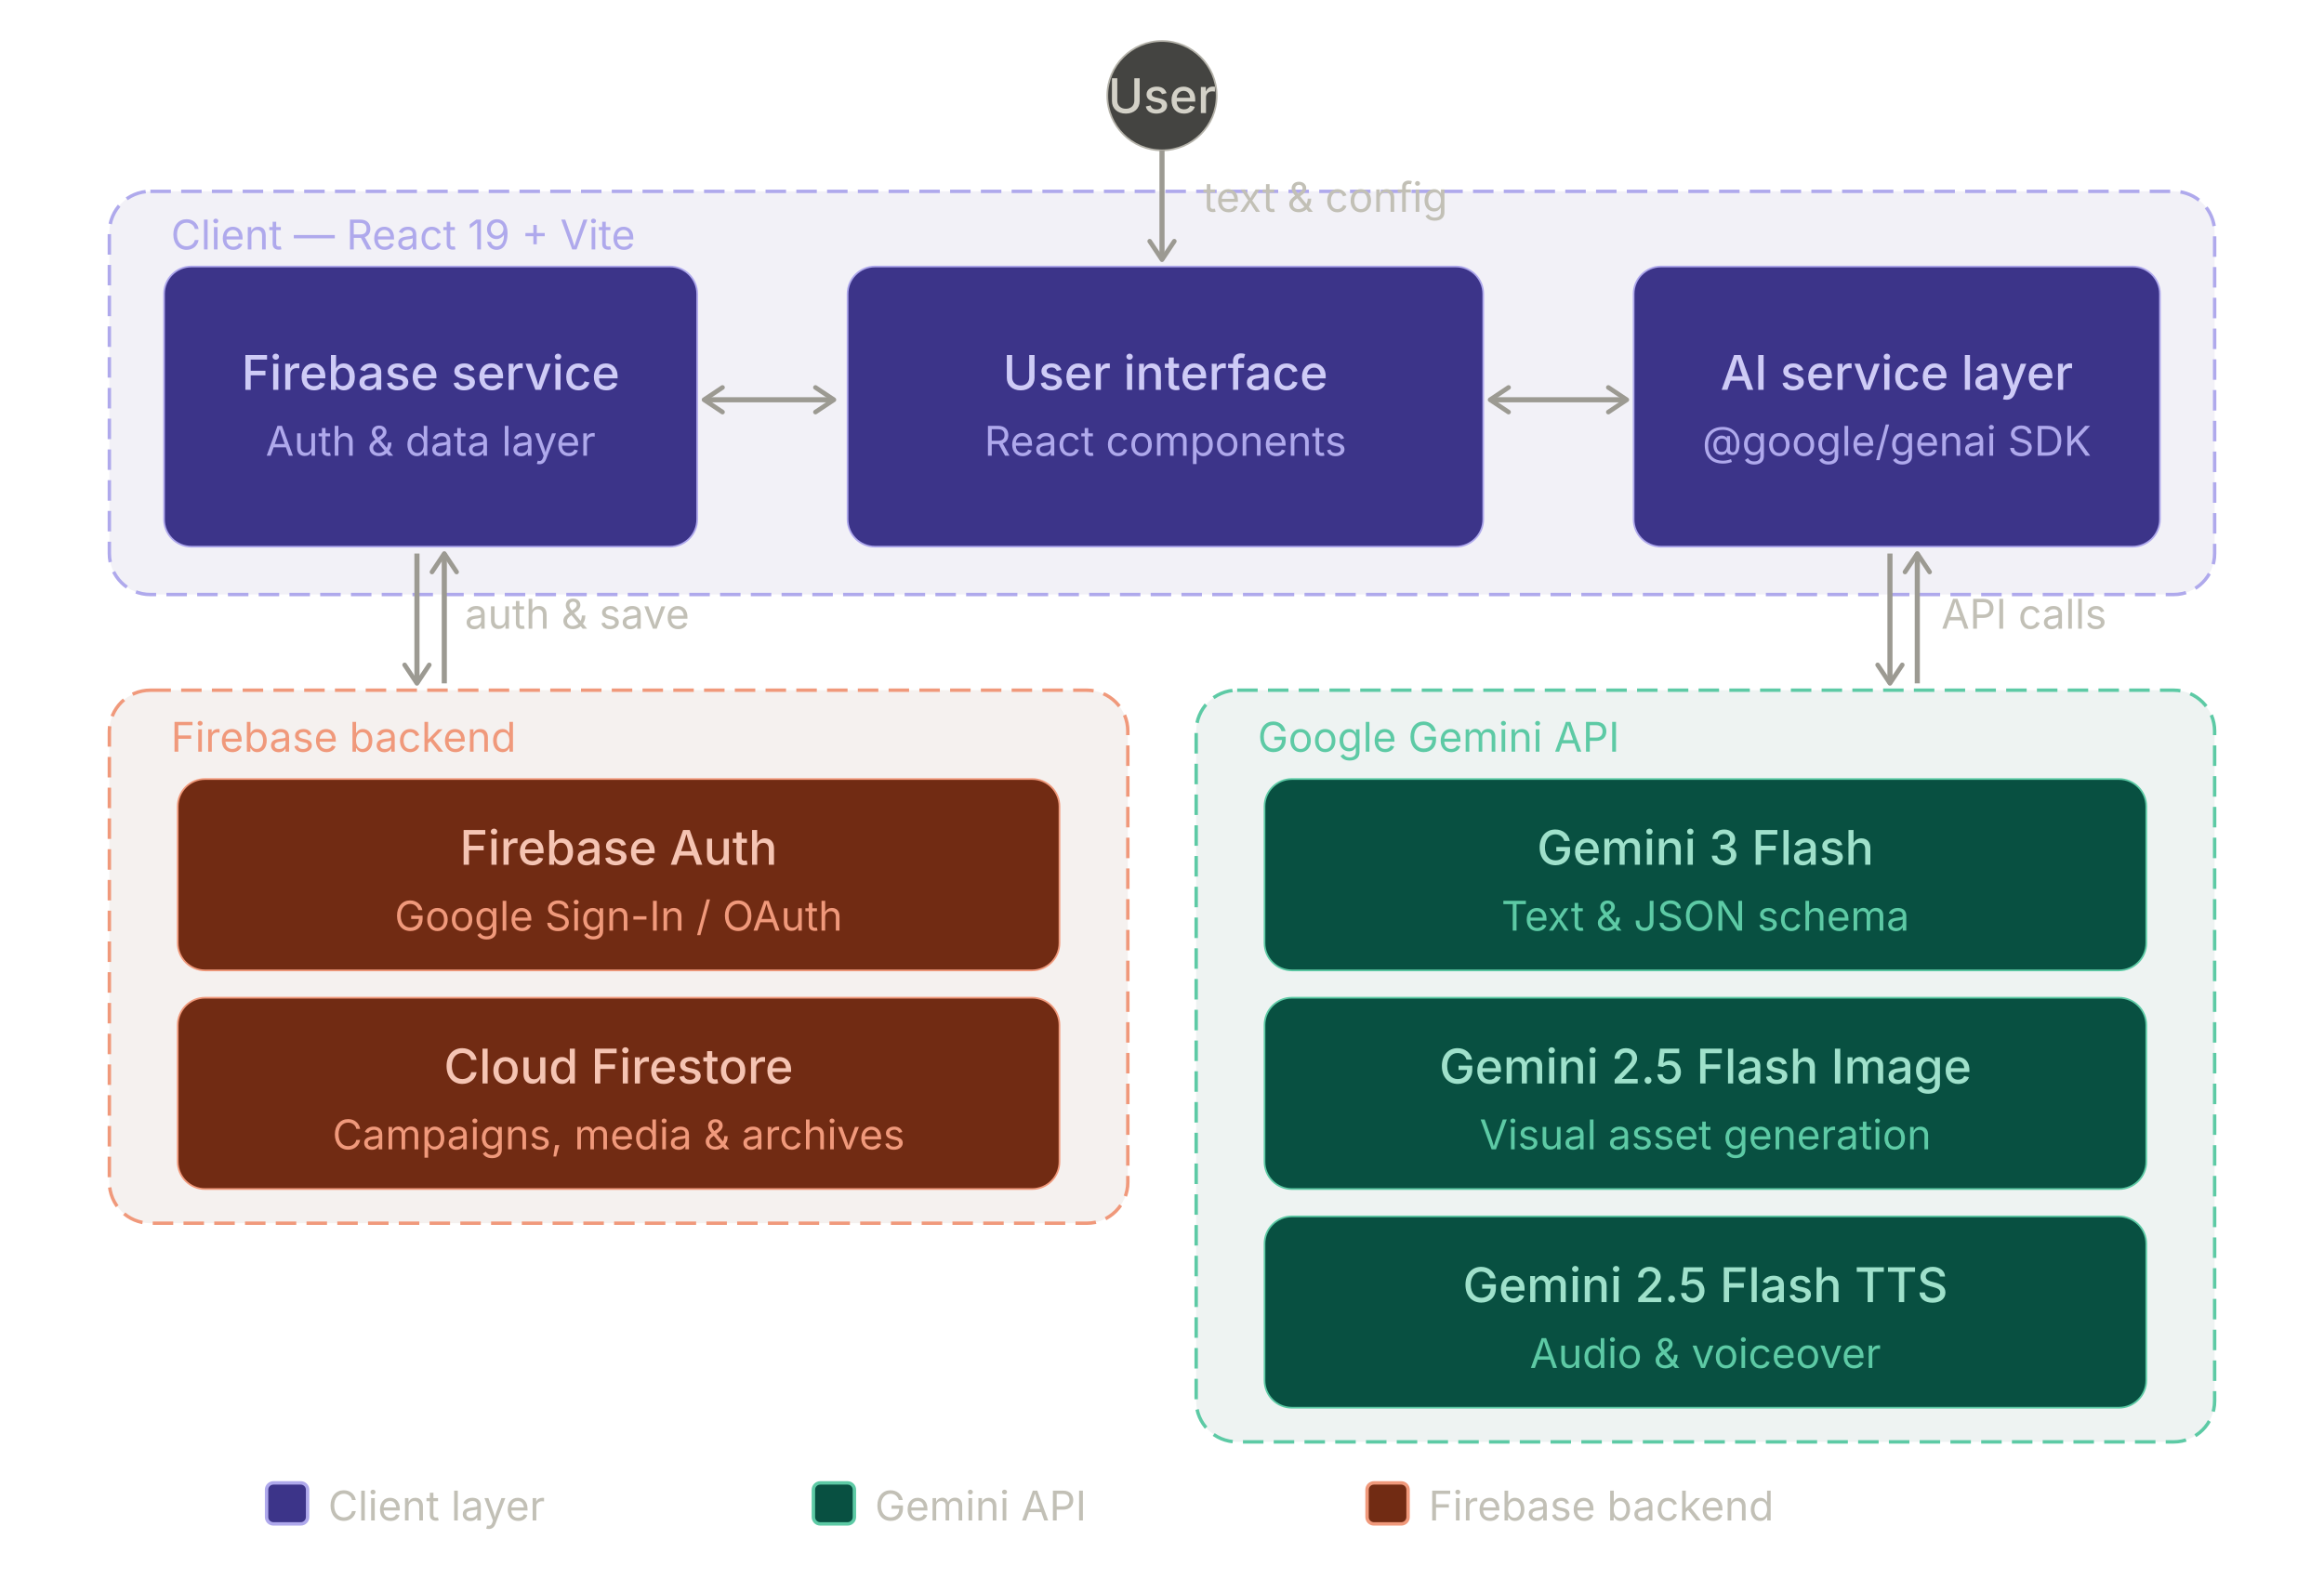
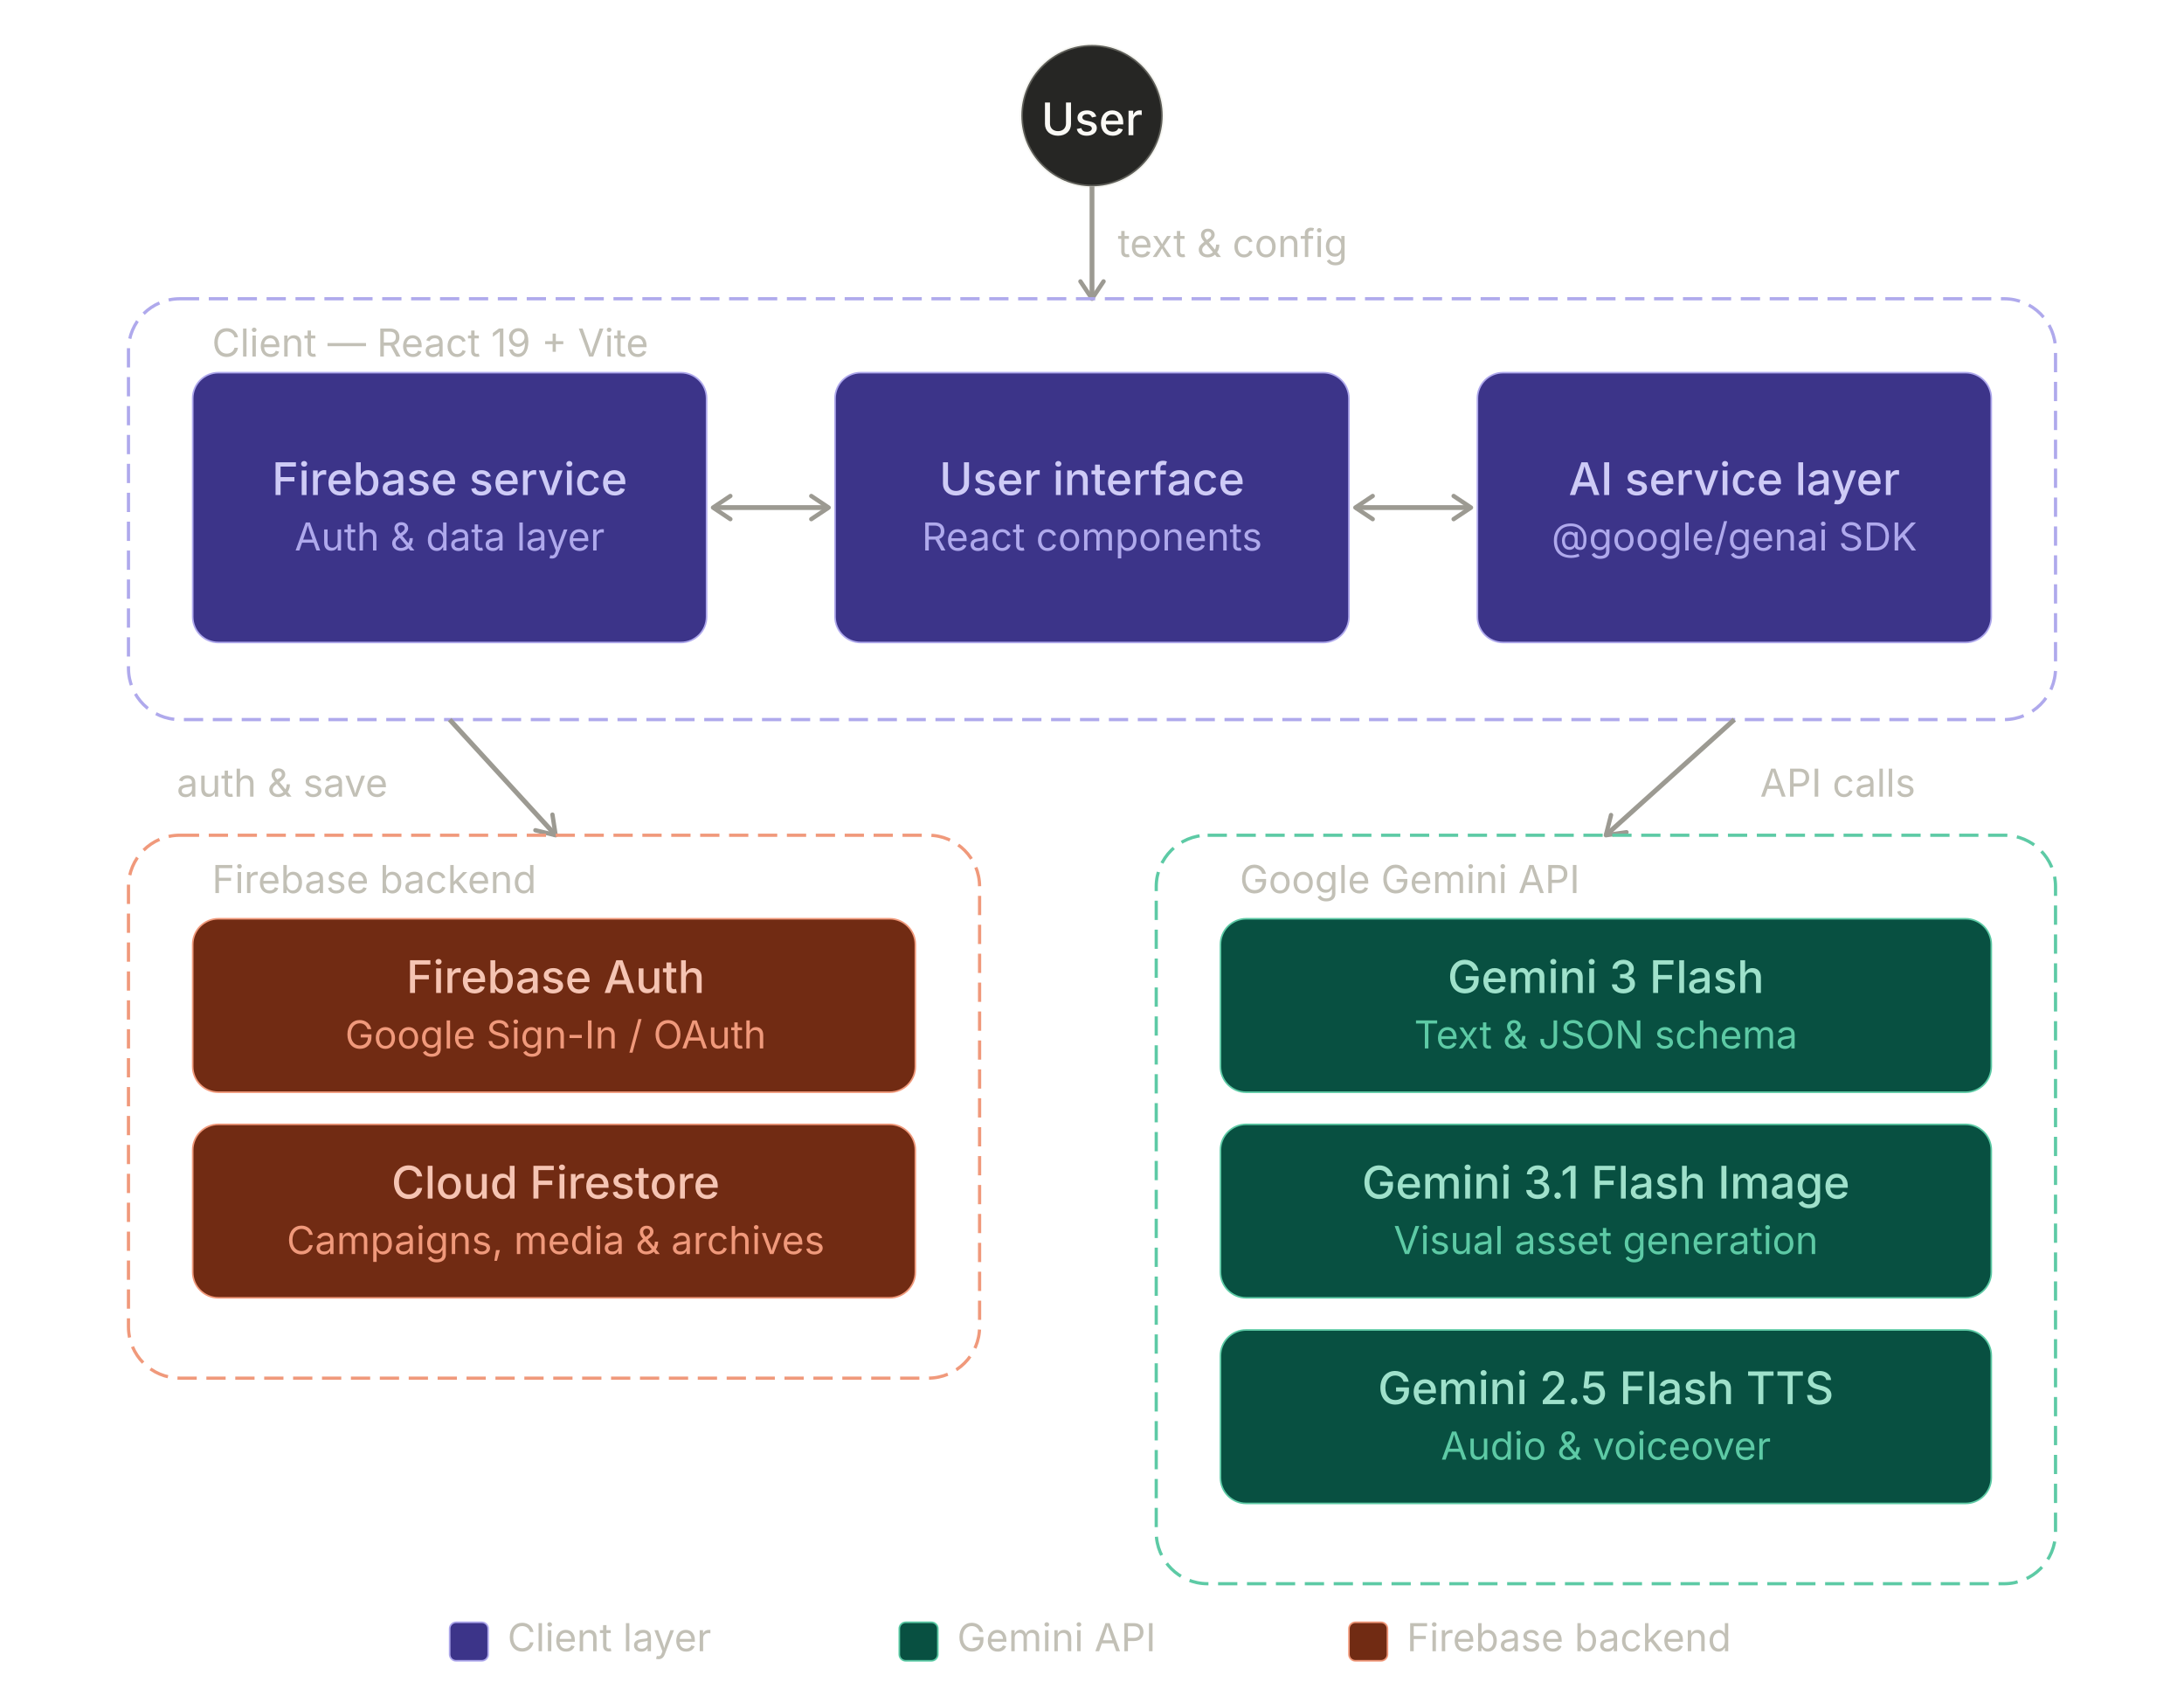
- <svg xmlns="http://www.w3.org/2000/svg" width="100%" viewBox="0 0 680 462">
+ <svg xmlns="http://www.w3.org/2000/svg" width="100%" viewBox="0 0 680 530">
  <defs>
    <marker id="arrow" viewBox="0 0 10 10" refX="8" refY="5" markerWidth="6" markerHeight="6" orient="auto-start-reverse">
      <path d="M2 1L8 5L2 9" fill="none" stroke="context-stroke" stroke-width="1.5" stroke-linecap="round" stroke-linejoin="round" />
    </marker>
  </defs>
+   <circle cx="340" cy="36" r="22" stroke-width="1" style="fill:rgb(38, 38, 36);stroke:rgba(222, 220, 209, 0.3);color:rgb(255, 255, 255);stroke-width:1px;stroke-linecap:butt;stroke-linejoin:miter;opacity:1;font-family:&quot;Anthropic Sans&quot;, -apple-system, BlinkMacSystemFont, &quot;Segoe UI&quot;, sans-serif;font-size:16px;font-weight:400;text-anchor:start;dominant-baseline:auto" />
+   <text x="340" y="37" text-anchor="middle" dominant-baseline="central" style="fill:rgb(250, 249, 245);stroke:none;color:rgb(255, 255, 255);stroke-width:1px;stroke-linecap:butt;stroke-linejoin:miter;opacity:1;font-family:&quot;Anthropic Sans&quot;, -apple-system, BlinkMacSystemFont, &quot;Segoe UI&quot;, sans-serif;font-size:14px;font-weight:500;text-anchor:middle;dominant-baseline:central">User</text>
+   <line x1="340" y1="58" x2="340" y2="93" marker-end="url(#arrow)" style="fill:none;stroke:rgb(156, 154, 146);color:rgb(255, 255, 255);stroke-width:1.5px;stroke-linecap:butt;stroke-linejoin:miter;opacity:1;font-family:&quot;Anthropic Sans&quot;, -apple-system, BlinkMacSystemFont, &quot;Segoe UI&quot;, sans-serif;font-size:16px;font-weight:400;text-anchor:start;dominant-baseline:auto" />
+   <text x="348" y="80" style="fill:rgb(194, 192, 182);stroke:none;color:rgb(255, 255, 255);stroke-width:1px;stroke-linecap:butt;stroke-linejoin:miter;opacity:1;font-family:&quot;Anthropic Sans&quot;, -apple-system, BlinkMacSystemFont, &quot;Segoe UI&quot;, sans-serif;font-size:12px;font-weight:400;text-anchor:start;dominant-baseline:auto">text &amp; config</text>
+   <rect x="40" y="93" width="600" height="131" rx="16" stroke-width="1" style="fill:none;stroke:rgb(175, 169, 236);color:rgb(255, 255, 255);stroke-width:1px;stroke-dasharray:6px, 3px;stroke-linecap:butt;stroke-linejoin:miter;opacity:1;font-family:&quot;Anthropic Sans&quot;, -apple-system, BlinkMacSystemFont, &quot;Segoe UI&quot;, sans-serif;font-size:16px;font-weight:400;text-anchor:start;dominant-baseline:auto" />
+   <text x="66" y="111" style="fill:rgb(194, 192, 182);stroke:none;color:rgb(255, 255, 255);stroke-width:1px;stroke-linecap:butt;stroke-linejoin:miter;opacity:1;font-family:&quot;Anthropic Sans&quot;, -apple-system, BlinkMacSystemFont, &quot;Segoe UI&quot;, sans-serif;font-size:12px;font-weight:400;text-anchor:start;dominant-baseline:auto">Client — React 19 + Vite</text>
  <g style="fill:rgb(0, 0, 0);stroke:none;color:rgb(255, 255, 255);stroke-width:1px;stroke-linecap:butt;stroke-linejoin:miter;opacity:1;font-family:&quot;Anthropic Sans&quot;, -apple-system, BlinkMacSystemFont, &quot;Segoe UI&quot;, sans-serif;font-size:16px;font-weight:400;text-anchor:start;dominant-baseline:auto">
-     <circle cx="340" cy="28" r="16" stroke-width="0.5" style="fill:rgb(68, 68, 65);stroke:rgb(180, 178, 169);color:rgb(255, 255, 255);stroke-width:0.5px;stroke-linecap:butt;stroke-linejoin:miter;opacity:1;font-family:&quot;Anthropic Sans&quot;, -apple-system, BlinkMacSystemFont, &quot;Segoe UI&quot;, sans-serif;font-size:16px;font-weight:400;text-anchor:start;dominant-baseline:auto" />
-     <text x="340" y="28" text-anchor="middle" dominant-baseline="central" style="fill:rgb(211, 209, 199);stroke:none;color:rgb(255, 255, 255);stroke-width:1px;stroke-linecap:butt;stroke-linejoin:miter;opacity:1;font-family:&quot;Anthropic Sans&quot;, -apple-system, BlinkMacSystemFont, &quot;Segoe UI&quot;, sans-serif;font-size:14px;font-weight:500;text-anchor:middle;dominant-baseline:central">User</text>
+     <rect x="60" y="116" width="160" height="84" rx="8" stroke-width="0.5" style="fill:rgb(60, 52, 137);stroke:rgb(175, 169, 236);color:rgb(255, 255, 255);stroke-width:0.5px;stroke-linecap:butt;stroke-linejoin:miter;opacity:1;font-family:&quot;Anthropic Sans&quot;, -apple-system, BlinkMacSystemFont, &quot;Segoe UI&quot;, sans-serif;font-size:16px;font-weight:400;text-anchor:start;dominant-baseline:auto" />
+     <text x="140" y="149" text-anchor="middle" dominant-baseline="central" style="fill:rgb(206, 203, 246);stroke:none;color:rgb(255, 255, 255);stroke-width:1px;stroke-linecap:butt;stroke-linejoin:miter;opacity:1;font-family:&quot;Anthropic Sans&quot;, -apple-system, BlinkMacSystemFont, &quot;Segoe UI&quot;, sans-serif;font-size:14px;font-weight:500;text-anchor:middle;dominant-baseline:central">Firebase service</text>
+     <text x="140" y="167" text-anchor="middle" dominant-baseline="central" style="fill:rgb(175, 169, 236);stroke:none;color:rgb(255, 255, 255);stroke-width:1px;stroke-linecap:butt;stroke-linejoin:miter;opacity:1;font-family:&quot;Anthropic Sans&quot;, -apple-system, BlinkMacSystemFont, &quot;Segoe UI&quot;, sans-serif;font-size:12px;font-weight:400;text-anchor:middle;dominant-baseline:central">Auth &amp; data layer</text>
  </g>
  <g style="fill:rgb(0, 0, 0);stroke:none;color:rgb(255, 255, 255);stroke-width:1px;stroke-linecap:butt;stroke-linejoin:miter;opacity:1;font-family:&quot;Anthropic Sans&quot;, -apple-system, BlinkMacSystemFont, &quot;Segoe UI&quot;, sans-serif;font-size:16px;font-weight:400;text-anchor:start;dominant-baseline:auto">
-     <rect x="32" y="56" width="616" height="118" rx="12" stroke-dasharray="6 3" stroke-width="1" fill-opacity="0.07" style="fill:rgb(60, 52, 137);stroke:rgb(175, 169, 236);color:rgb(255, 255, 255);stroke-width:1px;stroke-dasharray:6px, 3px;stroke-linecap:butt;stroke-linejoin:miter;opacity:1;font-family:&quot;Anthropic Sans&quot;, -apple-system, BlinkMacSystemFont, &quot;Segoe UI&quot;, sans-serif;font-size:16px;font-weight:400;text-anchor:start;dominant-baseline:auto" />
-     <text x="50" y="73" style="fill:rgb(175, 169, 236);stroke:none;color:rgb(255, 255, 255);stroke-width:1px;stroke-linecap:butt;stroke-linejoin:miter;opacity:1;font-family:&quot;Anthropic Sans&quot;, -apple-system, BlinkMacSystemFont, &quot;Segoe UI&quot;, sans-serif;font-size:12px;font-weight:400;text-anchor:start;dominant-baseline:auto">Client — React 19 + Vite</text>
+     <rect x="260" y="116" width="160" height="84" rx="8" stroke-width="0.5" style="fill:rgb(60, 52, 137);stroke:rgb(175, 169, 236);color:rgb(255, 255, 255);stroke-width:0.5px;stroke-linecap:butt;stroke-linejoin:miter;opacity:1;font-family:&quot;Anthropic Sans&quot;, -apple-system, BlinkMacSystemFont, &quot;Segoe UI&quot;, sans-serif;font-size:16px;font-weight:400;text-anchor:start;dominant-baseline:auto" />
+     <text x="340" y="149" text-anchor="middle" dominant-baseline="central" style="fill:rgb(206, 203, 246);stroke:none;color:rgb(255, 255, 255);stroke-width:1px;stroke-linecap:butt;stroke-linejoin:miter;opacity:1;font-family:&quot;Anthropic Sans&quot;, -apple-system, BlinkMacSystemFont, &quot;Segoe UI&quot;, sans-serif;font-size:14px;font-weight:500;text-anchor:middle;dominant-baseline:central">User interface</text>
+     <text x="340" y="167" text-anchor="middle" dominant-baseline="central" style="fill:rgb(175, 169, 236);stroke:none;color:rgb(255, 255, 255);stroke-width:1px;stroke-linecap:butt;stroke-linejoin:miter;opacity:1;font-family:&quot;Anthropic Sans&quot;, -apple-system, BlinkMacSystemFont, &quot;Segoe UI&quot;, sans-serif;font-size:12px;font-weight:400;text-anchor:middle;dominant-baseline:central">React components</text>
  </g>
  <g style="fill:rgb(0, 0, 0);stroke:none;color:rgb(255, 255, 255);stroke-width:1px;stroke-linecap:butt;stroke-linejoin:miter;opacity:1;font-family:&quot;Anthropic Sans&quot;, -apple-system, BlinkMacSystemFont, &quot;Segoe UI&quot;, sans-serif;font-size:16px;font-weight:400;text-anchor:start;dominant-baseline:auto">
-     <rect x="48" y="78" width="156" height="82" rx="8" stroke-width="0.5" style="fill:rgb(60, 52, 137);stroke:rgb(175, 169, 236);color:rgb(255, 255, 255);stroke-width:0.5px;stroke-linecap:butt;stroke-linejoin:miter;opacity:1;font-family:&quot;Anthropic Sans&quot;, -apple-system, BlinkMacSystemFont, &quot;Segoe UI&quot;, sans-serif;font-size:16px;font-weight:400;text-anchor:start;dominant-baseline:auto" />
-     <text x="126" y="109" text-anchor="middle" dominant-baseline="central" style="fill:rgb(206, 203, 246);stroke:none;color:rgb(255, 255, 255);stroke-width:1px;stroke-linecap:butt;stroke-linejoin:miter;opacity:1;font-family:&quot;Anthropic Sans&quot;, -apple-system, BlinkMacSystemFont, &quot;Segoe UI&quot;, sans-serif;font-size:14px;font-weight:500;text-anchor:middle;dominant-baseline:central">Firebase service</text>
-     <text x="126" y="129" text-anchor="middle" dominant-baseline="central" style="fill:rgb(175, 169, 236);stroke:none;color:rgb(255, 255, 255);stroke-width:1px;stroke-linecap:butt;stroke-linejoin:miter;opacity:1;font-family:&quot;Anthropic Sans&quot;, -apple-system, BlinkMacSystemFont, &quot;Segoe UI&quot;, sans-serif;font-size:12px;font-weight:400;text-anchor:middle;dominant-baseline:central">Auth &amp; data layer</text>
+     <rect x="460" y="116" width="160" height="84" rx="8" stroke-width="0.5" style="fill:rgb(60, 52, 137);stroke:rgb(175, 169, 236);color:rgb(255, 255, 255);stroke-width:0.5px;stroke-linecap:butt;stroke-linejoin:miter;opacity:1;font-family:&quot;Anthropic Sans&quot;, -apple-system, BlinkMacSystemFont, &quot;Segoe UI&quot;, sans-serif;font-size:16px;font-weight:400;text-anchor:start;dominant-baseline:auto" />
+     <text x="540" y="149" text-anchor="middle" dominant-baseline="central" style="fill:rgb(206, 203, 246);stroke:none;color:rgb(255, 255, 255);stroke-width:1px;stroke-linecap:butt;stroke-linejoin:miter;opacity:1;font-family:&quot;Anthropic Sans&quot;, -apple-system, BlinkMacSystemFont, &quot;Segoe UI&quot;, sans-serif;font-size:14px;font-weight:500;text-anchor:middle;dominant-baseline:central">AI service layer</text>
+     <text x="540" y="167" text-anchor="middle" dominant-baseline="central" style="fill:rgb(175, 169, 236);stroke:none;color:rgb(255, 255, 255);stroke-width:1px;stroke-linecap:butt;stroke-linejoin:miter;opacity:1;font-family:&quot;Anthropic Sans&quot;, -apple-system, BlinkMacSystemFont, &quot;Segoe UI&quot;, sans-serif;font-size:12px;font-weight:400;text-anchor:middle;dominant-baseline:central">@google/genai SDK</text>
+   </g>
+   <line x1="222" y1="158" x2="258" y2="158" marker-end="url(#arrow)" marker-start="url(#arrow)" style="fill:none;stroke:rgb(156, 154, 146);color:rgb(255, 255, 255);stroke-width:1.5px;stroke-linecap:butt;stroke-linejoin:miter;opacity:1;font-family:&quot;Anthropic Sans&quot;, -apple-system, BlinkMacSystemFont, &quot;Segoe UI&quot;, sans-serif;font-size:16px;font-weight:400;text-anchor:start;dominant-baseline:auto" />
+   <line x1="422" y1="158" x2="458" y2="158" marker-end="url(#arrow)" marker-start="url(#arrow)" style="fill:none;stroke:rgb(156, 154, 146);color:rgb(255, 255, 255);stroke-width:1.5px;stroke-linecap:butt;stroke-linejoin:miter;opacity:1;font-family:&quot;Anthropic Sans&quot;, -apple-system, BlinkMacSystemFont, &quot;Segoe UI&quot;, sans-serif;font-size:16px;font-weight:400;text-anchor:start;dominant-baseline:auto" />
+   <line x1="140" y1="224" x2="173" y2="260" marker-end="url(#arrow)" style="fill:none;stroke:rgb(156, 154, 146);color:rgb(255, 255, 255);stroke-width:1.5px;stroke-linecap:butt;stroke-linejoin:miter;opacity:1;font-family:&quot;Anthropic Sans&quot;, -apple-system, BlinkMacSystemFont, &quot;Segoe UI&quot;, sans-serif;font-size:16px;font-weight:400;text-anchor:start;dominant-baseline:auto" />
+   <text x="55" y="248" style="fill:rgb(194, 192, 182);stroke:none;color:rgb(255, 255, 255);stroke-width:1px;stroke-linecap:butt;stroke-linejoin:miter;opacity:1;font-family:&quot;Anthropic Sans&quot;, -apple-system, BlinkMacSystemFont, &quot;Segoe UI&quot;, sans-serif;font-size:12px;font-weight:400;text-anchor:start;dominant-baseline:auto">auth &amp; save</text>
+   <line x1="540" y1="224" x2="500" y2="260" marker-end="url(#arrow)" style="fill:none;stroke:rgb(156, 154, 146);color:rgb(255, 255, 255);stroke-width:1.5px;stroke-linecap:butt;stroke-linejoin:miter;opacity:1;font-family:&quot;Anthropic Sans&quot;, -apple-system, BlinkMacSystemFont, &quot;Segoe UI&quot;, sans-serif;font-size:16px;font-weight:400;text-anchor:start;dominant-baseline:auto" />
+   <text x="548" y="248" style="fill:rgb(194, 192, 182);stroke:none;color:rgb(255, 255, 255);stroke-width:1px;stroke-linecap:butt;stroke-linejoin:miter;opacity:1;font-family:&quot;Anthropic Sans&quot;, -apple-system, BlinkMacSystemFont, &quot;Segoe UI&quot;, sans-serif;font-size:12px;font-weight:400;text-anchor:start;dominant-baseline:auto">API calls</text>
+   <rect x="40" y="260" width="265" height="169" rx="16" stroke-width="1" style="fill:none;stroke:rgb(240, 153, 123);color:rgb(255, 255, 255);stroke-width:1px;stroke-dasharray:6px, 3px;stroke-linecap:butt;stroke-linejoin:miter;opacity:1;font-family:&quot;Anthropic Sans&quot;, -apple-system, BlinkMacSystemFont, &quot;Segoe UI&quot;, sans-serif;font-size:16px;font-weight:400;text-anchor:start;dominant-baseline:auto" />
+   <text x="66" y="278" style="fill:rgb(194, 192, 182);stroke:none;color:rgb(255, 255, 255);stroke-width:1px;stroke-linecap:butt;stroke-linejoin:miter;opacity:1;font-family:&quot;Anthropic Sans&quot;, -apple-system, BlinkMacSystemFont, &quot;Segoe UI&quot;, sans-serif;font-size:12px;font-weight:400;text-anchor:start;dominant-baseline:auto">Firebase backend</text>
+   <g style="fill:rgb(0, 0, 0);stroke:none;color:rgb(255, 255, 255);stroke-width:1px;stroke-linecap:butt;stroke-linejoin:miter;opacity:1;font-family:&quot;Anthropic Sans&quot;, -apple-system, BlinkMacSystemFont, &quot;Segoe UI&quot;, sans-serif;font-size:16px;font-weight:400;text-anchor:start;dominant-baseline:auto">
+     <rect x="60" y="286" width="225" height="54" rx="8" stroke-width="0.5" style="fill:rgb(113, 43, 19);stroke:rgb(240, 153, 123);color:rgb(255, 255, 255);stroke-width:0.5px;stroke-linecap:butt;stroke-linejoin:miter;opacity:1;font-family:&quot;Anthropic Sans&quot;, -apple-system, BlinkMacSystemFont, &quot;Segoe UI&quot;, sans-serif;font-size:16px;font-weight:400;text-anchor:start;dominant-baseline:auto" />
+     <text x="173" y="304" text-anchor="middle" dominant-baseline="central" style="fill:rgb(245, 196, 179);stroke:none;color:rgb(255, 255, 255);stroke-width:1px;stroke-linecap:butt;stroke-linejoin:miter;opacity:1;font-family:&quot;Anthropic Sans&quot;, -apple-system, BlinkMacSystemFont, &quot;Segoe UI&quot;, sans-serif;font-size:14px;font-weight:500;text-anchor:middle;dominant-baseline:central">Firebase Auth</text>
+     <text x="173" y="322" text-anchor="middle" dominant-baseline="central" style="fill:rgb(240, 153, 123);stroke:none;color:rgb(255, 255, 255);stroke-width:1px;stroke-linecap:butt;stroke-linejoin:miter;opacity:1;font-family:&quot;Anthropic Sans&quot;, -apple-system, BlinkMacSystemFont, &quot;Segoe UI&quot;, sans-serif;font-size:12px;font-weight:400;text-anchor:middle;dominant-baseline:central">Google Sign-In / OAuth</text>
  </g>
  <g style="fill:rgb(0, 0, 0);stroke:none;color:rgb(255, 255, 255);stroke-width:1px;stroke-linecap:butt;stroke-linejoin:miter;opacity:1;font-family:&quot;Anthropic Sans&quot;, -apple-system, BlinkMacSystemFont, &quot;Segoe UI&quot;, sans-serif;font-size:16px;font-weight:400;text-anchor:start;dominant-baseline:auto">
-     <rect x="248" y="78" width="186" height="82" rx="8" stroke-width="0.5" style="fill:rgb(60, 52, 137);stroke:rgb(175, 169, 236);color:rgb(255, 255, 255);stroke-width:0.5px;stroke-linecap:butt;stroke-linejoin:miter;opacity:1;font-family:&quot;Anthropic Sans&quot;, -apple-system, BlinkMacSystemFont, &quot;Segoe UI&quot;, sans-serif;font-size:16px;font-weight:400;text-anchor:start;dominant-baseline:auto" />
-     <text x="341" y="109" text-anchor="middle" dominant-baseline="central" style="fill:rgb(206, 203, 246);stroke:none;color:rgb(255, 255, 255);stroke-width:1px;stroke-linecap:butt;stroke-linejoin:miter;opacity:1;font-family:&quot;Anthropic Sans&quot;, -apple-system, BlinkMacSystemFont, &quot;Segoe UI&quot;, sans-serif;font-size:14px;font-weight:500;text-anchor:middle;dominant-baseline:central">User interface</text>
-     <text x="341" y="129" text-anchor="middle" dominant-baseline="central" style="fill:rgb(175, 169, 236);stroke:none;color:rgb(255, 255, 255);stroke-width:1px;stroke-linecap:butt;stroke-linejoin:miter;opacity:1;font-family:&quot;Anthropic Sans&quot;, -apple-system, BlinkMacSystemFont, &quot;Segoe UI&quot;, sans-serif;font-size:12px;font-weight:400;text-anchor:middle;dominant-baseline:central">React components</text>
+     <rect x="60" y="350" width="225" height="54" rx="8" stroke-width="0.5" style="fill:rgb(113, 43, 19);stroke:rgb(240, 153, 123);color:rgb(255, 255, 255);stroke-width:0.5px;stroke-linecap:butt;stroke-linejoin:miter;opacity:1;font-family:&quot;Anthropic Sans&quot;, -apple-system, BlinkMacSystemFont, &quot;Segoe UI&quot;, sans-serif;font-size:16px;font-weight:400;text-anchor:start;dominant-baseline:auto" />
+     <text x="173" y="368" text-anchor="middle" dominant-baseline="central" style="fill:rgb(245, 196, 179);stroke:none;color:rgb(255, 255, 255);stroke-width:1px;stroke-linecap:butt;stroke-linejoin:miter;opacity:1;font-family:&quot;Anthropic Sans&quot;, -apple-system, BlinkMacSystemFont, &quot;Segoe UI&quot;, sans-serif;font-size:14px;font-weight:500;text-anchor:middle;dominant-baseline:central">Cloud Firestore</text>
+     <text x="173" y="386" text-anchor="middle" dominant-baseline="central" style="fill:rgb(240, 153, 123);stroke:none;color:rgb(255, 255, 255);stroke-width:1px;stroke-linecap:butt;stroke-linejoin:miter;opacity:1;font-family:&quot;Anthropic Sans&quot;, -apple-system, BlinkMacSystemFont, &quot;Segoe UI&quot;, sans-serif;font-size:12px;font-weight:400;text-anchor:middle;dominant-baseline:central">Campaigns, media &amp; archives</text>
+   </g>
+   <rect x="360" y="260" width="280" height="233" rx="16" stroke-width="1" style="fill:none;stroke:rgb(93, 202, 165);color:rgb(255, 255, 255);stroke-width:1px;stroke-dasharray:6px, 3px;stroke-linecap:butt;stroke-linejoin:miter;opacity:1;font-family:&quot;Anthropic Sans&quot;, -apple-system, BlinkMacSystemFont, &quot;Segoe UI&quot;, sans-serif;font-size:16px;font-weight:400;text-anchor:start;dominant-baseline:auto" />
+   <text x="386" y="278" style="fill:rgb(194, 192, 182);stroke:none;color:rgb(255, 255, 255);stroke-width:1px;stroke-linecap:butt;stroke-linejoin:miter;opacity:1;font-family:&quot;Anthropic Sans&quot;, -apple-system, BlinkMacSystemFont, &quot;Segoe UI&quot;, sans-serif;font-size:12px;font-weight:400;text-anchor:start;dominant-baseline:auto">Google Gemini API</text>
+   <g style="fill:rgb(0, 0, 0);stroke:none;color:rgb(255, 255, 255);stroke-width:1px;stroke-linecap:butt;stroke-linejoin:miter;opacity:1;font-family:&quot;Anthropic Sans&quot;, -apple-system, BlinkMacSystemFont, &quot;Segoe UI&quot;, sans-serif;font-size:16px;font-weight:400;text-anchor:start;dominant-baseline:auto">
+     <rect x="380" y="286" width="240" height="54" rx="8" stroke-width="0.5" style="fill:rgb(8, 80, 65);stroke:rgb(93, 202, 165);color:rgb(255, 255, 255);stroke-width:0.5px;stroke-linecap:butt;stroke-linejoin:miter;opacity:1;font-family:&quot;Anthropic Sans&quot;, -apple-system, BlinkMacSystemFont, &quot;Segoe UI&quot;, sans-serif;font-size:16px;font-weight:400;text-anchor:start;dominant-baseline:auto" />
+     <text x="500" y="304" text-anchor="middle" dominant-baseline="central" style="fill:rgb(159, 225, 203);stroke:none;color:rgb(255, 255, 255);stroke-width:1px;stroke-linecap:butt;stroke-linejoin:miter;opacity:1;font-family:&quot;Anthropic Sans&quot;, -apple-system, BlinkMacSystemFont, &quot;Segoe UI&quot;, sans-serif;font-size:14px;font-weight:500;text-anchor:middle;dominant-baseline:central">Gemini 3 Flash</text>
+     <text x="500" y="322" text-anchor="middle" dominant-baseline="central" style="fill:rgb(93, 202, 165);stroke:none;color:rgb(255, 255, 255);stroke-width:1px;stroke-linecap:butt;stroke-linejoin:miter;opacity:1;font-family:&quot;Anthropic Sans&quot;, -apple-system, BlinkMacSystemFont, &quot;Segoe UI&quot;, sans-serif;font-size:12px;font-weight:400;text-anchor:middle;dominant-baseline:central">Text &amp; JSON schema</text>
  </g>
  <g style="fill:rgb(0, 0, 0);stroke:none;color:rgb(255, 255, 255);stroke-width:1px;stroke-linecap:butt;stroke-linejoin:miter;opacity:1;font-family:&quot;Anthropic Sans&quot;, -apple-system, BlinkMacSystemFont, &quot;Segoe UI&quot;, sans-serif;font-size:16px;font-weight:400;text-anchor:start;dominant-baseline:auto">
-     <rect x="478" y="78" width="154" height="82" rx="8" stroke-width="0.5" style="fill:rgb(60, 52, 137);stroke:rgb(175, 169, 236);color:rgb(255, 255, 255);stroke-width:0.5px;stroke-linecap:butt;stroke-linejoin:miter;opacity:1;font-family:&quot;Anthropic Sans&quot;, -apple-system, BlinkMacSystemFont, &quot;Segoe UI&quot;, sans-serif;font-size:16px;font-weight:400;text-anchor:start;dominant-baseline:auto" />
-     <text x="555" y="109" text-anchor="middle" dominant-baseline="central" style="fill:rgb(206, 203, 246);stroke:none;color:rgb(255, 255, 255);stroke-width:1px;stroke-linecap:butt;stroke-linejoin:miter;opacity:1;font-family:&quot;Anthropic Sans&quot;, -apple-system, BlinkMacSystemFont, &quot;Segoe UI&quot;, sans-serif;font-size:14px;font-weight:500;text-anchor:middle;dominant-baseline:central">AI service layer</text>
-     <text x="555" y="129" text-anchor="middle" dominant-baseline="central" style="fill:rgb(175, 169, 236);stroke:none;color:rgb(255, 255, 255);stroke-width:1px;stroke-linecap:butt;stroke-linejoin:miter;opacity:1;font-family:&quot;Anthropic Sans&quot;, -apple-system, BlinkMacSystemFont, &quot;Segoe UI&quot;, sans-serif;font-size:12px;font-weight:400;text-anchor:middle;dominant-baseline:central">@google/genai SDK</text>
+     <rect x="380" y="350" width="240" height="54" rx="8" stroke-width="0.5" style="fill:rgb(8, 80, 65);stroke:rgb(93, 202, 165);color:rgb(255, 255, 255);stroke-width:0.5px;stroke-linecap:butt;stroke-linejoin:miter;opacity:1;font-family:&quot;Anthropic Sans&quot;, -apple-system, BlinkMacSystemFont, &quot;Segoe UI&quot;, sans-serif;font-size:16px;font-weight:400;text-anchor:start;dominant-baseline:auto" />
+     <text x="500" y="368" text-anchor="middle" dominant-baseline="central" style="fill:rgb(159, 225, 203);stroke:none;color:rgb(255, 255, 255);stroke-width:1px;stroke-linecap:butt;stroke-linejoin:miter;opacity:1;font-family:&quot;Anthropic Sans&quot;, -apple-system, BlinkMacSystemFont, &quot;Segoe UI&quot;, sans-serif;font-size:14px;font-weight:500;text-anchor:middle;dominant-baseline:central">Gemini 3.1 Flash Image</text>
+     <text x="500" y="386" text-anchor="middle" dominant-baseline="central" style="fill:rgb(93, 202, 165);stroke:none;color:rgb(255, 255, 255);stroke-width:1px;stroke-linecap:butt;stroke-linejoin:miter;opacity:1;font-family:&quot;Anthropic Sans&quot;, -apple-system, BlinkMacSystemFont, &quot;Segoe UI&quot;, sans-serif;font-size:12px;font-weight:400;text-anchor:middle;dominant-baseline:central">Visual asset generation</text>
  </g>
  <g style="fill:rgb(0, 0, 0);stroke:none;color:rgb(255, 255, 255);stroke-width:1px;stroke-linecap:butt;stroke-linejoin:miter;opacity:1;font-family:&quot;Anthropic Sans&quot;, -apple-system, BlinkMacSystemFont, &quot;Segoe UI&quot;, sans-serif;font-size:16px;font-weight:400;text-anchor:start;dominant-baseline:auto">
-     <rect x="32" y="202" width="298" height="156" rx="12" stroke-dasharray="6 3" stroke-width="1" fill-opacity="0.07" style="fill:rgb(113, 43, 19);stroke:rgb(240, 153, 123);color:rgb(255, 255, 255);stroke-width:1px;stroke-dasharray:6px, 3px;stroke-linecap:butt;stroke-linejoin:miter;opacity:1;font-family:&quot;Anthropic Sans&quot;, -apple-system, BlinkMacSystemFont, &quot;Segoe UI&quot;, sans-serif;font-size:16px;font-weight:400;text-anchor:start;dominant-baseline:auto" />
-     <text x="50" y="220" style="fill:rgb(240, 153, 123);stroke:none;color:rgb(255, 255, 255);stroke-width:1px;stroke-linecap:butt;stroke-linejoin:miter;opacity:1;font-family:&quot;Anthropic Sans&quot;, -apple-system, BlinkMacSystemFont, &quot;Segoe UI&quot;, sans-serif;font-size:12px;font-weight:400;text-anchor:start;dominant-baseline:auto">Firebase backend</text>
+     <rect x="380" y="414" width="240" height="54" rx="8" stroke-width="0.5" style="fill:rgb(8, 80, 65);stroke:rgb(93, 202, 165);color:rgb(255, 255, 255);stroke-width:0.5px;stroke-linecap:butt;stroke-linejoin:miter;opacity:1;font-family:&quot;Anthropic Sans&quot;, -apple-system, BlinkMacSystemFont, &quot;Segoe UI&quot;, sans-serif;font-size:16px;font-weight:400;text-anchor:start;dominant-baseline:auto" />
+     <text x="500" y="432" text-anchor="middle" dominant-baseline="central" style="fill:rgb(159, 225, 203);stroke:none;color:rgb(255, 255, 255);stroke-width:1px;stroke-linecap:butt;stroke-linejoin:miter;opacity:1;font-family:&quot;Anthropic Sans&quot;, -apple-system, BlinkMacSystemFont, &quot;Segoe UI&quot;, sans-serif;font-size:14px;font-weight:500;text-anchor:middle;dominant-baseline:central">Gemini 2.5 Flash TTS</text>
+     <text x="500" y="450" text-anchor="middle" dominant-baseline="central" style="fill:rgb(93, 202, 165);stroke:none;color:rgb(255, 255, 255);stroke-width:1px;stroke-linecap:butt;stroke-linejoin:miter;opacity:1;font-family:&quot;Anthropic Sans&quot;, -apple-system, BlinkMacSystemFont, &quot;Segoe UI&quot;, sans-serif;font-size:12px;font-weight:400;text-anchor:middle;dominant-baseline:central">Audio &amp; voiceover</text>
  </g>
  <g style="fill:rgb(0, 0, 0);stroke:none;color:rgb(255, 255, 255);stroke-width:1px;stroke-linecap:butt;stroke-linejoin:miter;opacity:1;font-family:&quot;Anthropic Sans&quot;, -apple-system, BlinkMacSystemFont, &quot;Segoe UI&quot;, sans-serif;font-size:16px;font-weight:400;text-anchor:start;dominant-baseline:auto">
-     <rect x="52" y="228" width="258" height="56" rx="8" stroke-width="0.5" style="fill:rgb(113, 43, 19);stroke:rgb(240, 153, 123);color:rgb(255, 255, 255);stroke-width:0.5px;stroke-linecap:butt;stroke-linejoin:miter;opacity:1;font-family:&quot;Anthropic Sans&quot;, -apple-system, BlinkMacSystemFont, &quot;Segoe UI&quot;, sans-serif;font-size:16px;font-weight:400;text-anchor:start;dominant-baseline:auto" />
-     <text x="181" y="248" text-anchor="middle" dominant-baseline="central" style="fill:rgb(245, 196, 179);stroke:none;color:rgb(255, 255, 255);stroke-width:1px;stroke-linecap:butt;stroke-linejoin:miter;opacity:1;font-family:&quot;Anthropic Sans&quot;, -apple-system, BlinkMacSystemFont, &quot;Segoe UI&quot;, sans-serif;font-size:14px;font-weight:500;text-anchor:middle;dominant-baseline:central">Firebase Auth</text>
-     <text x="181" y="268" text-anchor="middle" dominant-baseline="central" style="fill:rgb(240, 153, 123);stroke:none;color:rgb(255, 255, 255);stroke-width:1px;stroke-linecap:butt;stroke-linejoin:miter;opacity:1;font-family:&quot;Anthropic Sans&quot;, -apple-system, BlinkMacSystemFont, &quot;Segoe UI&quot;, sans-serif;font-size:12px;font-weight:400;text-anchor:middle;dominant-baseline:central">Google Sign-In / OAuth</text>
+     <rect x="140" y="505" width="12" height="12" rx="2" stroke-width="0.5" style="fill:rgb(60, 52, 137);stroke:rgb(175, 169, 236);color:rgb(255, 255, 255);stroke-width:0.5px;stroke-linecap:butt;stroke-linejoin:miter;opacity:1;font-family:&quot;Anthropic Sans&quot;, -apple-system, BlinkMacSystemFont, &quot;Segoe UI&quot;, sans-serif;font-size:16px;font-weight:400;text-anchor:start;dominant-baseline:auto" />
  </g>
+   <text x="158" y="514" style="fill:rgb(194, 192, 182);stroke:none;color:rgb(255, 255, 255);stroke-width:1px;stroke-linecap:butt;stroke-linejoin:miter;opacity:1;font-family:&quot;Anthropic Sans&quot;, -apple-system, BlinkMacSystemFont, &quot;Segoe UI&quot;, sans-serif;font-size:12px;font-weight:400;text-anchor:start;dominant-baseline:auto">Client layer</text>
  <g style="fill:rgb(0, 0, 0);stroke:none;color:rgb(255, 255, 255);stroke-width:1px;stroke-linecap:butt;stroke-linejoin:miter;opacity:1;font-family:&quot;Anthropic Sans&quot;, -apple-system, BlinkMacSystemFont, &quot;Segoe UI&quot;, sans-serif;font-size:16px;font-weight:400;text-anchor:start;dominant-baseline:auto">
-     <rect x="52" y="292" width="258" height="56" rx="8" stroke-width="0.5" style="fill:rgb(113, 43, 19);stroke:rgb(240, 153, 123);color:rgb(255, 255, 255);stroke-width:0.5px;stroke-linecap:butt;stroke-linejoin:miter;opacity:1;font-family:&quot;Anthropic Sans&quot;, -apple-system, BlinkMacSystemFont, &quot;Segoe UI&quot;, sans-serif;font-size:16px;font-weight:400;text-anchor:start;dominant-baseline:auto" />
-     <text x="181" y="312" text-anchor="middle" dominant-baseline="central" style="fill:rgb(245, 196, 179);stroke:none;color:rgb(255, 255, 255);stroke-width:1px;stroke-linecap:butt;stroke-linejoin:miter;opacity:1;font-family:&quot;Anthropic Sans&quot;, -apple-system, BlinkMacSystemFont, &quot;Segoe UI&quot;, sans-serif;font-size:14px;font-weight:500;text-anchor:middle;dominant-baseline:central">Cloud Firestore</text>
-     <text x="181" y="332" text-anchor="middle" dominant-baseline="central" style="fill:rgb(240, 153, 123);stroke:none;color:rgb(255, 255, 255);stroke-width:1px;stroke-linecap:butt;stroke-linejoin:miter;opacity:1;font-family:&quot;Anthropic Sans&quot;, -apple-system, BlinkMacSystemFont, &quot;Segoe UI&quot;, sans-serif;font-size:12px;font-weight:400;text-anchor:middle;dominant-baseline:central">Campaigns, media &amp; archives</text>
+     <rect x="280" y="505" width="12" height="12" rx="2" stroke-width="0.5" style="fill:rgb(8, 80, 65);stroke:rgb(93, 202, 165);color:rgb(255, 255, 255);stroke-width:0.5px;stroke-linecap:butt;stroke-linejoin:miter;opacity:1;font-family:&quot;Anthropic Sans&quot;, -apple-system, BlinkMacSystemFont, &quot;Segoe UI&quot;, sans-serif;font-size:16px;font-weight:400;text-anchor:start;dominant-baseline:auto" />
  </g>
+   <text x="298" y="514" style="fill:rgb(194, 192, 182);stroke:none;color:rgb(255, 255, 255);stroke-width:1px;stroke-linecap:butt;stroke-linejoin:miter;opacity:1;font-family:&quot;Anthropic Sans&quot;, -apple-system, BlinkMacSystemFont, &quot;Segoe UI&quot;, sans-serif;font-size:12px;font-weight:400;text-anchor:start;dominant-baseline:auto">Gemini API</text>
  <g style="fill:rgb(0, 0, 0);stroke:none;color:rgb(255, 255, 255);stroke-width:1px;stroke-linecap:butt;stroke-linejoin:miter;opacity:1;font-family:&quot;Anthropic Sans&quot;, -apple-system, BlinkMacSystemFont, &quot;Segoe UI&quot;, sans-serif;font-size:16px;font-weight:400;text-anchor:start;dominant-baseline:auto">
-     <rect x="350" y="202" width="298" height="220" rx="12" stroke-dasharray="6 3" stroke-width="1" fill-opacity="0.07" style="fill:rgb(8, 80, 65);stroke:rgb(93, 202, 165);color:rgb(255, 255, 255);stroke-width:1px;stroke-dasharray:6px, 3px;stroke-linecap:butt;stroke-linejoin:miter;opacity:1;font-family:&quot;Anthropic Sans&quot;, -apple-system, BlinkMacSystemFont, &quot;Segoe UI&quot;, sans-serif;font-size:16px;font-weight:400;text-anchor:start;dominant-baseline:auto" />
-     <text x="368" y="220" style="fill:rgb(93, 202, 165);stroke:none;color:rgb(255, 255, 255);stroke-width:1px;stroke-linecap:butt;stroke-linejoin:miter;opacity:1;font-family:&quot;Anthropic Sans&quot;, -apple-system, BlinkMacSystemFont, &quot;Segoe UI&quot;, sans-serif;font-size:12px;font-weight:400;text-anchor:start;dominant-baseline:auto">Google Gemini API</text>
+     <rect x="420" y="505" width="12" height="12" rx="2" stroke-width="0.5" style="fill:rgb(113, 43, 19);stroke:rgb(240, 153, 123);color:rgb(255, 255, 255);stroke-width:0.5px;stroke-linecap:butt;stroke-linejoin:miter;opacity:1;font-family:&quot;Anthropic Sans&quot;, -apple-system, BlinkMacSystemFont, &quot;Segoe UI&quot;, sans-serif;font-size:16px;font-weight:400;text-anchor:start;dominant-baseline:auto" />
  </g>
-   <g style="fill:rgb(0, 0, 0);stroke:none;color:rgb(255, 255, 255);stroke-width:1px;stroke-linecap:butt;stroke-linejoin:miter;opacity:1;font-family:&quot;Anthropic Sans&quot;, -apple-system, BlinkMacSystemFont, &quot;Segoe UI&quot;, sans-serif;font-size:16px;font-weight:400;text-anchor:start;dominant-baseline:auto">
-     <rect x="370" y="228" width="258" height="56" rx="8" stroke-width="0.5" style="fill:rgb(8, 80, 65);stroke:rgb(93, 202, 165);color:rgb(255, 255, 255);stroke-width:0.5px;stroke-linecap:butt;stroke-linejoin:miter;opacity:1;font-family:&quot;Anthropic Sans&quot;, -apple-system, BlinkMacSystemFont, &quot;Segoe UI&quot;, sans-serif;font-size:16px;font-weight:400;text-anchor:start;dominant-baseline:auto" />
-     <text x="499" y="248" text-anchor="middle" dominant-baseline="central" style="fill:rgb(159, 225, 203);stroke:none;color:rgb(255, 255, 255);stroke-width:1px;stroke-linecap:butt;stroke-linejoin:miter;opacity:1;font-family:&quot;Anthropic Sans&quot;, -apple-system, BlinkMacSystemFont, &quot;Segoe UI&quot;, sans-serif;font-size:14px;font-weight:500;text-anchor:middle;dominant-baseline:central">Gemini 3 Flash</text>
-     <text x="499" y="268" text-anchor="middle" dominant-baseline="central" style="fill:rgb(93, 202, 165);stroke:none;color:rgb(255, 255, 255);stroke-width:1px;stroke-linecap:butt;stroke-linejoin:miter;opacity:1;font-family:&quot;Anthropic Sans&quot;, -apple-system, BlinkMacSystemFont, &quot;Segoe UI&quot;, sans-serif;font-size:12px;font-weight:400;text-anchor:middle;dominant-baseline:central">Text &amp; JSON schema</text>
-   </g>
-   <g style="fill:rgb(0, 0, 0);stroke:none;color:rgb(255, 255, 255);stroke-width:1px;stroke-linecap:butt;stroke-linejoin:miter;opacity:1;font-family:&quot;Anthropic Sans&quot;, -apple-system, BlinkMacSystemFont, &quot;Segoe UI&quot;, sans-serif;font-size:16px;font-weight:400;text-anchor:start;dominant-baseline:auto">
-     <rect x="370" y="292" width="258" height="56" rx="8" stroke-width="0.5" style="fill:rgb(8, 80, 65);stroke:rgb(93, 202, 165);color:rgb(255, 255, 255);stroke-width:0.5px;stroke-linecap:butt;stroke-linejoin:miter;opacity:1;font-family:&quot;Anthropic Sans&quot;, -apple-system, BlinkMacSystemFont, &quot;Segoe UI&quot;, sans-serif;font-size:16px;font-weight:400;text-anchor:start;dominant-baseline:auto" />
-     <text x="499" y="312" text-anchor="middle" dominant-baseline="central" style="fill:rgb(159, 225, 203);stroke:none;color:rgb(255, 255, 255);stroke-width:1px;stroke-linecap:butt;stroke-linejoin:miter;opacity:1;font-family:&quot;Anthropic Sans&quot;, -apple-system, BlinkMacSystemFont, &quot;Segoe UI&quot;, sans-serif;font-size:14px;font-weight:500;text-anchor:middle;dominant-baseline:central">Gemini 2.5 Flash Image</text>
-     <text x="499" y="332" text-anchor="middle" dominant-baseline="central" style="fill:rgb(93, 202, 165);stroke:none;color:rgb(255, 255, 255);stroke-width:1px;stroke-linecap:butt;stroke-linejoin:miter;opacity:1;font-family:&quot;Anthropic Sans&quot;, -apple-system, BlinkMacSystemFont, &quot;Segoe UI&quot;, sans-serif;font-size:12px;font-weight:400;text-anchor:middle;dominant-baseline:central">Visual asset generation</text>
-   </g>
-   <g style="fill:rgb(0, 0, 0);stroke:none;color:rgb(255, 255, 255);stroke-width:1px;stroke-linecap:butt;stroke-linejoin:miter;opacity:1;font-family:&quot;Anthropic Sans&quot;, -apple-system, BlinkMacSystemFont, &quot;Segoe UI&quot;, sans-serif;font-size:16px;font-weight:400;text-anchor:start;dominant-baseline:auto">
-     <rect x="370" y="356" width="258" height="56" rx="8" stroke-width="0.5" style="fill:rgb(8, 80, 65);stroke:rgb(93, 202, 165);color:rgb(255, 255, 255);stroke-width:0.5px;stroke-linecap:butt;stroke-linejoin:miter;opacity:1;font-family:&quot;Anthropic Sans&quot;, -apple-system, BlinkMacSystemFont, &quot;Segoe UI&quot;, sans-serif;font-size:16px;font-weight:400;text-anchor:start;dominant-baseline:auto" />
-     <text x="499" y="376" text-anchor="middle" dominant-baseline="central" style="fill:rgb(159, 225, 203);stroke:none;color:rgb(255, 255, 255);stroke-width:1px;stroke-linecap:butt;stroke-linejoin:miter;opacity:1;font-family:&quot;Anthropic Sans&quot;, -apple-system, BlinkMacSystemFont, &quot;Segoe UI&quot;, sans-serif;font-size:14px;font-weight:500;text-anchor:middle;dominant-baseline:central">Gemini 2.5 Flash TTS</text>
-     <text x="499" y="396" text-anchor="middle" dominant-baseline="central" style="fill:rgb(93, 202, 165);stroke:none;color:rgb(255, 255, 255);stroke-width:1px;stroke-linecap:butt;stroke-linejoin:miter;opacity:1;font-family:&quot;Anthropic Sans&quot;, -apple-system, BlinkMacSystemFont, &quot;Segoe UI&quot;, sans-serif;font-size:12px;font-weight:400;text-anchor:middle;dominant-baseline:central">Audio &amp; voiceover</text>
-   </g>
-   <line x1="340" y1="44" x2="340" y2="76" marker-end="url(#arrow)" style="fill:none;stroke:rgb(156, 154, 146);color:rgb(255, 255, 255);stroke-width:1.5px;stroke-linecap:butt;stroke-linejoin:miter;opacity:1;font-family:&quot;Anthropic Sans&quot;, -apple-system, BlinkMacSystemFont, &quot;Segoe UI&quot;, sans-serif;font-size:16px;font-weight:400;text-anchor:start;dominant-baseline:auto" />
-   <text x="352" y="62" style="fill:rgb(194, 192, 182);stroke:none;color:rgb(255, 255, 255);stroke-width:1px;stroke-linecap:butt;stroke-linejoin:miter;opacity:1;font-family:&quot;Anthropic Sans&quot;, -apple-system, BlinkMacSystemFont, &quot;Segoe UI&quot;, sans-serif;font-size:12px;font-weight:400;text-anchor:start;dominant-baseline:auto">text &amp; config</text>
-   <line x1="244" y1="117" x2="206" y2="117" marker-start="url(#arrow)" marker-end="url(#arrow)" style="fill:none;stroke:rgb(156, 154, 146);color:rgb(255, 255, 255);stroke-width:1.5px;stroke-linecap:butt;stroke-linejoin:miter;opacity:1;font-family:&quot;Anthropic Sans&quot;, -apple-system, BlinkMacSystemFont, &quot;Segoe UI&quot;, sans-serif;font-size:16px;font-weight:400;text-anchor:start;dominant-baseline:auto" />
-   <line x1="436" y1="117" x2="476" y2="117" marker-start="url(#arrow)" marker-end="url(#arrow)" style="fill:none;stroke:rgb(156, 154, 146);color:rgb(255, 255, 255);stroke-width:1.5px;stroke-linecap:butt;stroke-linejoin:miter;opacity:1;font-family:&quot;Anthropic Sans&quot;, -apple-system, BlinkMacSystemFont, &quot;Segoe UI&quot;, sans-serif;font-size:16px;font-weight:400;text-anchor:start;dominant-baseline:auto" />
-   <line x1="122" y1="162" x2="122" y2="200" marker-end="url(#arrow)" style="fill:none;stroke:rgb(156, 154, 146);color:rgb(255, 255, 255);stroke-width:1.5px;stroke-linecap:butt;stroke-linejoin:miter;opacity:1;font-family:&quot;Anthropic Sans&quot;, -apple-system, BlinkMacSystemFont, &quot;Segoe UI&quot;, sans-serif;font-size:16px;font-weight:400;text-anchor:start;dominant-baseline:auto" />
-   <line x1="130" y1="200" x2="130" y2="162" marker-end="url(#arrow)" style="fill:none;stroke:rgb(156, 154, 146);color:rgb(255, 255, 255);stroke-width:1.5px;stroke-linecap:butt;stroke-linejoin:miter;opacity:1;font-family:&quot;Anthropic Sans&quot;, -apple-system, BlinkMacSystemFont, &quot;Segoe UI&quot;, sans-serif;font-size:16px;font-weight:400;text-anchor:start;dominant-baseline:auto" />
-   <text x="136" y="184" style="fill:rgb(194, 192, 182);stroke:none;color:rgb(255, 255, 255);stroke-width:1px;stroke-linecap:butt;stroke-linejoin:miter;opacity:1;font-family:&quot;Anthropic Sans&quot;, -apple-system, BlinkMacSystemFont, &quot;Segoe UI&quot;, sans-serif;font-size:12px;font-weight:400;text-anchor:start;dominant-baseline:auto">auth &amp; save</text>
-   <line x1="553" y1="162" x2="553" y2="200" marker-end="url(#arrow)" style="fill:none;stroke:rgb(156, 154, 146);color:rgb(255, 255, 255);stroke-width:1.5px;stroke-linecap:butt;stroke-linejoin:miter;opacity:1;font-family:&quot;Anthropic Sans&quot;, -apple-system, BlinkMacSystemFont, &quot;Segoe UI&quot;, sans-serif;font-size:16px;font-weight:400;text-anchor:start;dominant-baseline:auto" />
-   <line x1="561" y1="200" x2="561" y2="162" marker-end="url(#arrow)" style="fill:none;stroke:rgb(156, 154, 146);color:rgb(255, 255, 255);stroke-width:1.5px;stroke-linecap:butt;stroke-linejoin:miter;opacity:1;font-family:&quot;Anthropic Sans&quot;, -apple-system, BlinkMacSystemFont, &quot;Segoe UI&quot;, sans-serif;font-size:16px;font-weight:400;text-anchor:start;dominant-baseline:auto" />
-   <text x="568" y="184" style="fill:rgb(194, 192, 182);stroke:none;color:rgb(255, 255, 255);stroke-width:1px;stroke-linecap:butt;stroke-linejoin:miter;opacity:1;font-family:&quot;Anthropic Sans&quot;, -apple-system, BlinkMacSystemFont, &quot;Segoe UI&quot;, sans-serif;font-size:12px;font-weight:400;text-anchor:start;dominant-baseline:auto">API calls</text>
-   <g style="fill:rgb(0, 0, 0);stroke:none;color:rgb(255, 255, 255);stroke-width:1px;stroke-linecap:butt;stroke-linejoin:miter;opacity:1;font-family:&quot;Anthropic Sans&quot;, -apple-system, BlinkMacSystemFont, &quot;Segoe UI&quot;, sans-serif;font-size:16px;font-weight:400;text-anchor:start;dominant-baseline:auto">
-     <rect x="78" y="434" width="12" height="12" rx="2" style="fill:rgb(60, 52, 137);stroke:rgb(175, 169, 236);color:rgb(255, 255, 255);stroke-width:1px;stroke-linecap:butt;stroke-linejoin:miter;opacity:1;font-family:&quot;Anthropic Sans&quot;, -apple-system, BlinkMacSystemFont, &quot;Segoe UI&quot;, sans-serif;font-size:16px;font-weight:400;text-anchor:start;dominant-baseline:auto" />
-   </g>
-   <text x="96" y="445" style="fill:rgb(194, 192, 182);stroke:none;color:rgb(255, 255, 255);stroke-width:1px;stroke-linecap:butt;stroke-linejoin:miter;opacity:1;font-family:&quot;Anthropic Sans&quot;, -apple-system, BlinkMacSystemFont, &quot;Segoe UI&quot;, sans-serif;font-size:12px;font-weight:400;text-anchor:start;dominant-baseline:auto">Client layer</text>
-   <g style="fill:rgb(0, 0, 0);stroke:none;color:rgb(255, 255, 255);stroke-width:1px;stroke-linecap:butt;stroke-linejoin:miter;opacity:1;font-family:&quot;Anthropic Sans&quot;, -apple-system, BlinkMacSystemFont, &quot;Segoe UI&quot;, sans-serif;font-size:16px;font-weight:400;text-anchor:start;dominant-baseline:auto">
-     <rect x="238" y="434" width="12" height="12" rx="2" style="fill:rgb(8, 80, 65);stroke:rgb(93, 202, 165);color:rgb(255, 255, 255);stroke-width:1px;stroke-linecap:butt;stroke-linejoin:miter;opacity:1;font-family:&quot;Anthropic Sans&quot;, -apple-system, BlinkMacSystemFont, &quot;Segoe UI&quot;, sans-serif;font-size:16px;font-weight:400;text-anchor:start;dominant-baseline:auto" />
-   </g>
-   <text x="256" y="445" style="fill:rgb(194, 192, 182);stroke:none;color:rgb(255, 255, 255);stroke-width:1px;stroke-linecap:butt;stroke-linejoin:miter;opacity:1;font-family:&quot;Anthropic Sans&quot;, -apple-system, BlinkMacSystemFont, &quot;Segoe UI&quot;, sans-serif;font-size:12px;font-weight:400;text-anchor:start;dominant-baseline:auto">Gemini API</text>
-   <g style="fill:rgb(0, 0, 0);stroke:none;color:rgb(255, 255, 255);stroke-width:1px;stroke-linecap:butt;stroke-linejoin:miter;opacity:1;font-family:&quot;Anthropic Sans&quot;, -apple-system, BlinkMacSystemFont, &quot;Segoe UI&quot;, sans-serif;font-size:16px;font-weight:400;text-anchor:start;dominant-baseline:auto">
-     <rect x="400" y="434" width="12" height="12" rx="2" style="fill:rgb(113, 43, 19);stroke:rgb(240, 153, 123);color:rgb(255, 255, 255);stroke-width:1px;stroke-linecap:butt;stroke-linejoin:miter;opacity:1;font-family:&quot;Anthropic Sans&quot;, -apple-system, BlinkMacSystemFont, &quot;Segoe UI&quot;, sans-serif;font-size:16px;font-weight:400;text-anchor:start;dominant-baseline:auto" />
-   </g>
-   <text x="418" y="445" style="fill:rgb(194, 192, 182);stroke:none;color:rgb(255, 255, 255);stroke-width:1px;stroke-linecap:butt;stroke-linejoin:miter;opacity:1;font-family:&quot;Anthropic Sans&quot;, -apple-system, BlinkMacSystemFont, &quot;Segoe UI&quot;, sans-serif;font-size:12px;font-weight:400;text-anchor:start;dominant-baseline:auto">Firebase backend</text>
+   <text x="438" y="514" style="fill:rgb(194, 192, 182);stroke:none;color:rgb(255, 255, 255);stroke-width:1px;stroke-linecap:butt;stroke-linejoin:miter;opacity:1;font-family:&quot;Anthropic Sans&quot;, -apple-system, BlinkMacSystemFont, &quot;Segoe UI&quot;, sans-serif;font-size:12px;font-weight:400;text-anchor:start;dominant-baseline:auto">Firebase backend</text>
</svg>
